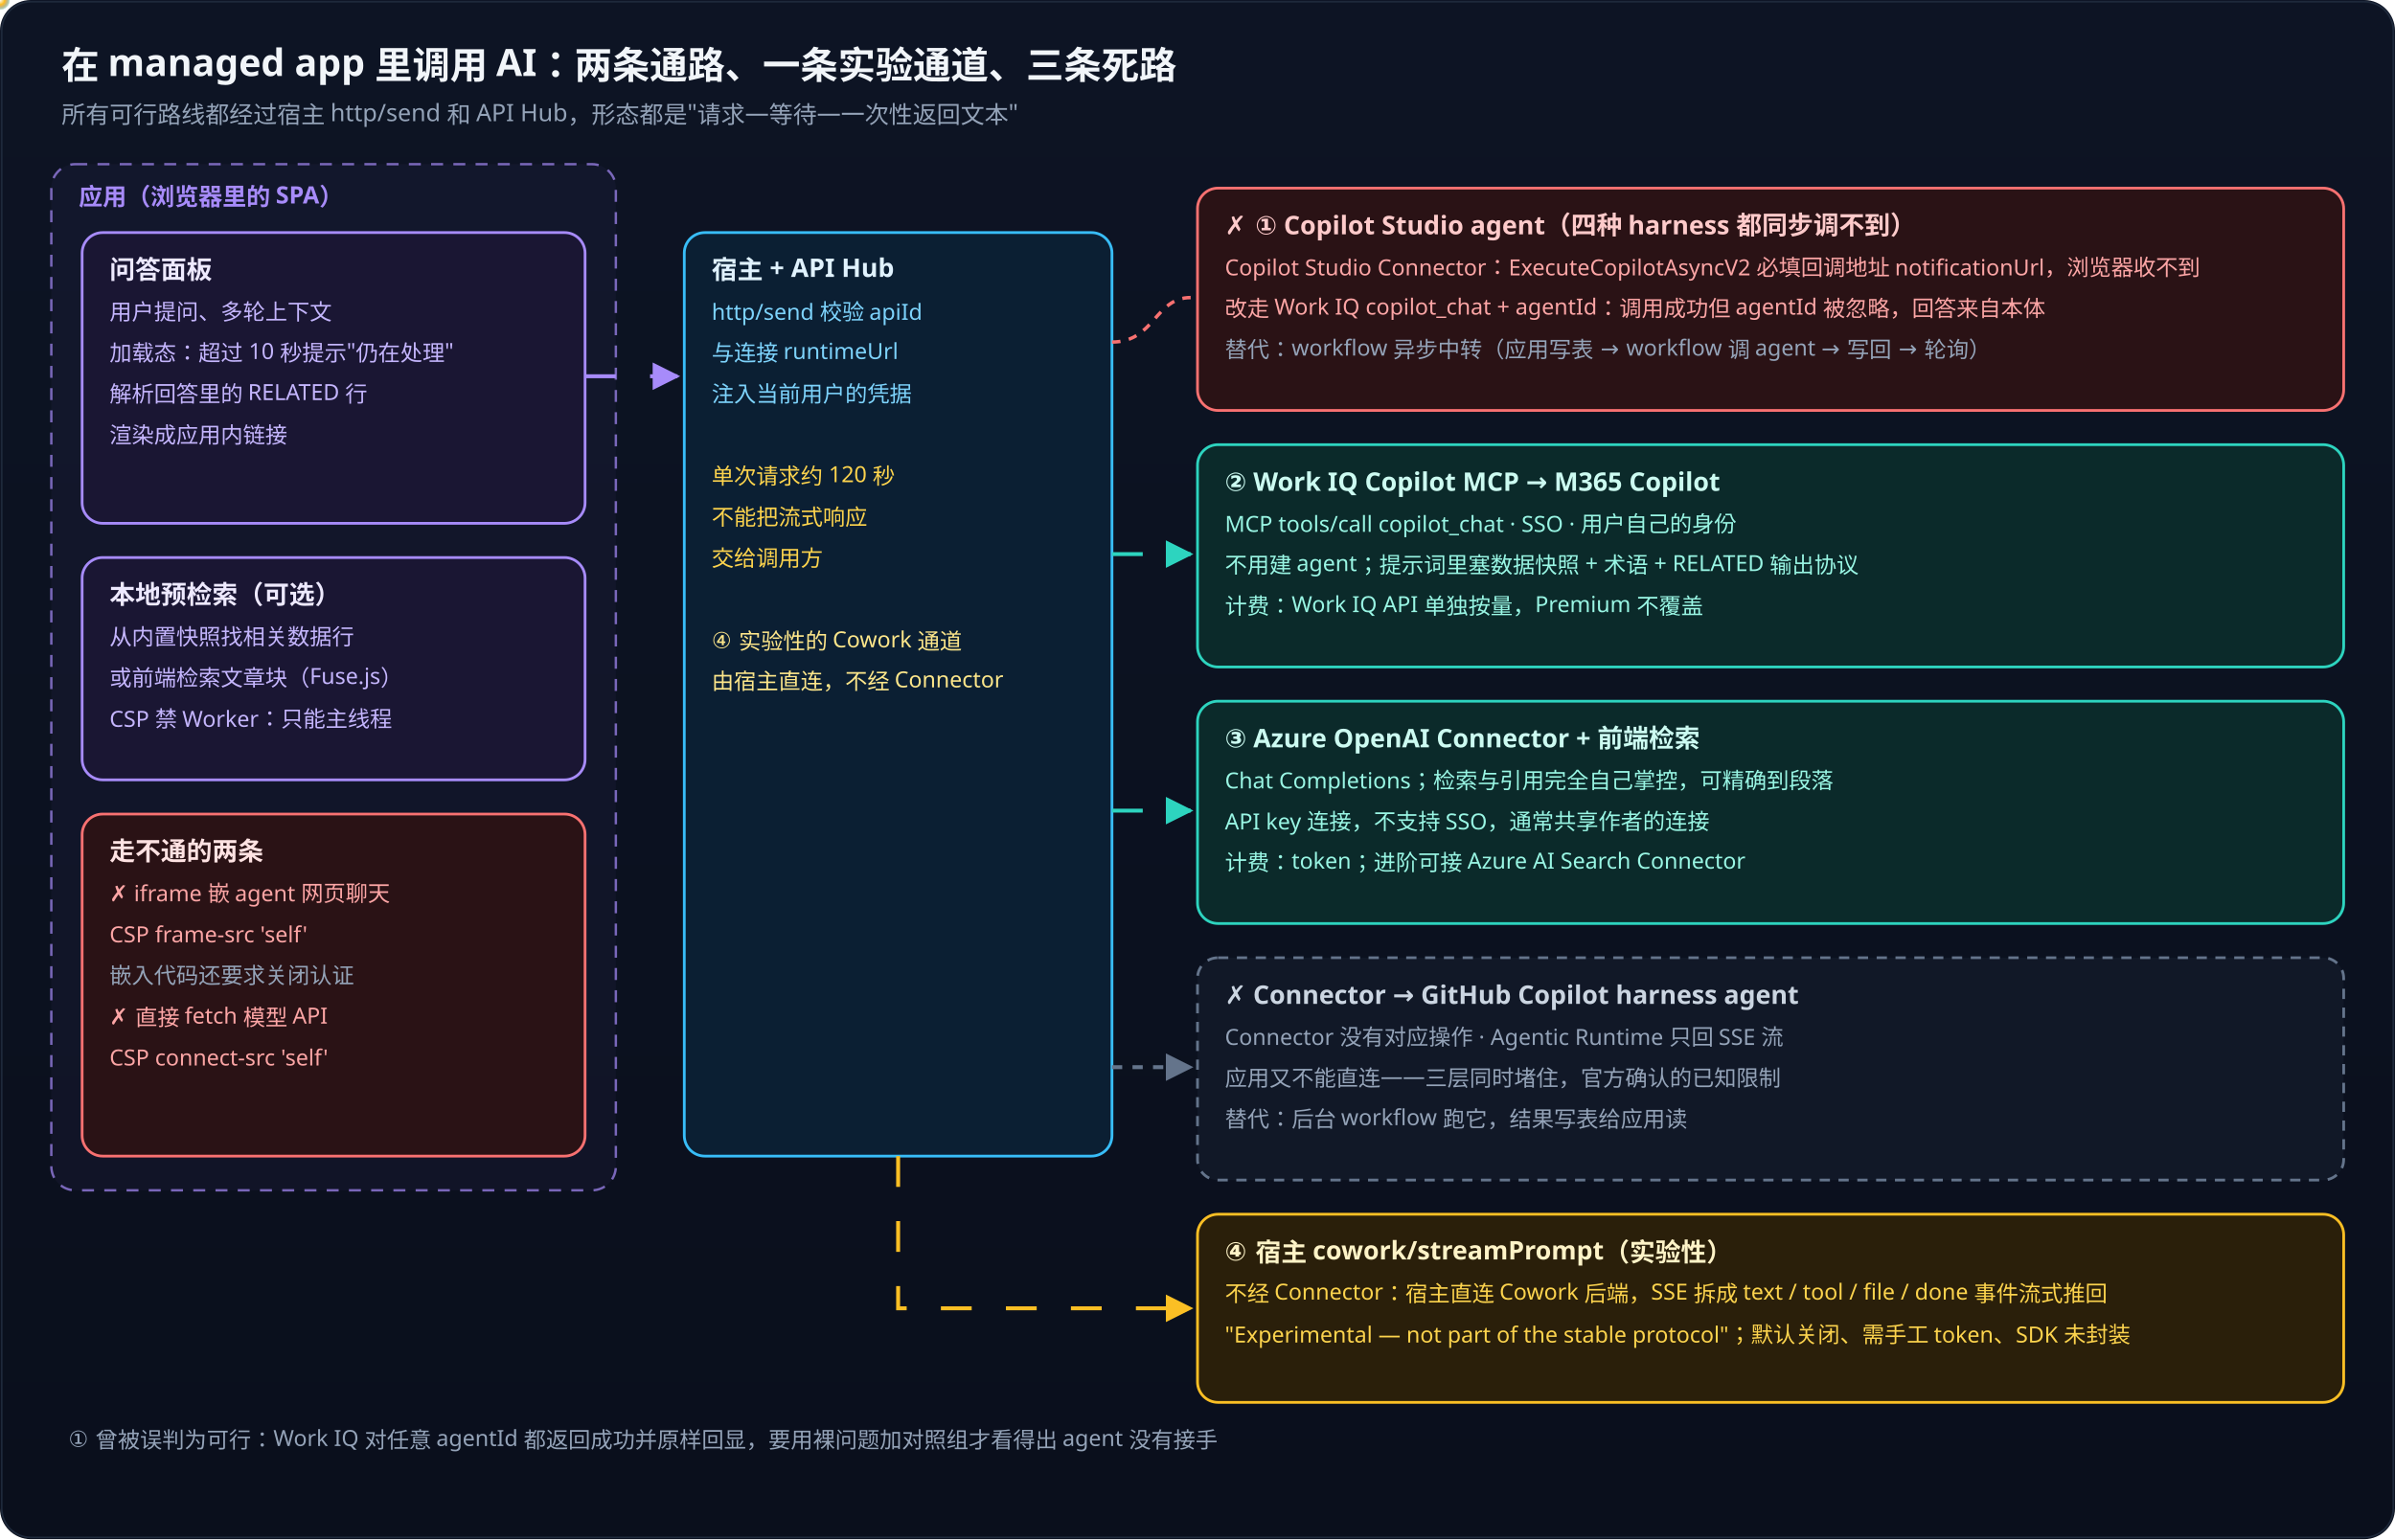
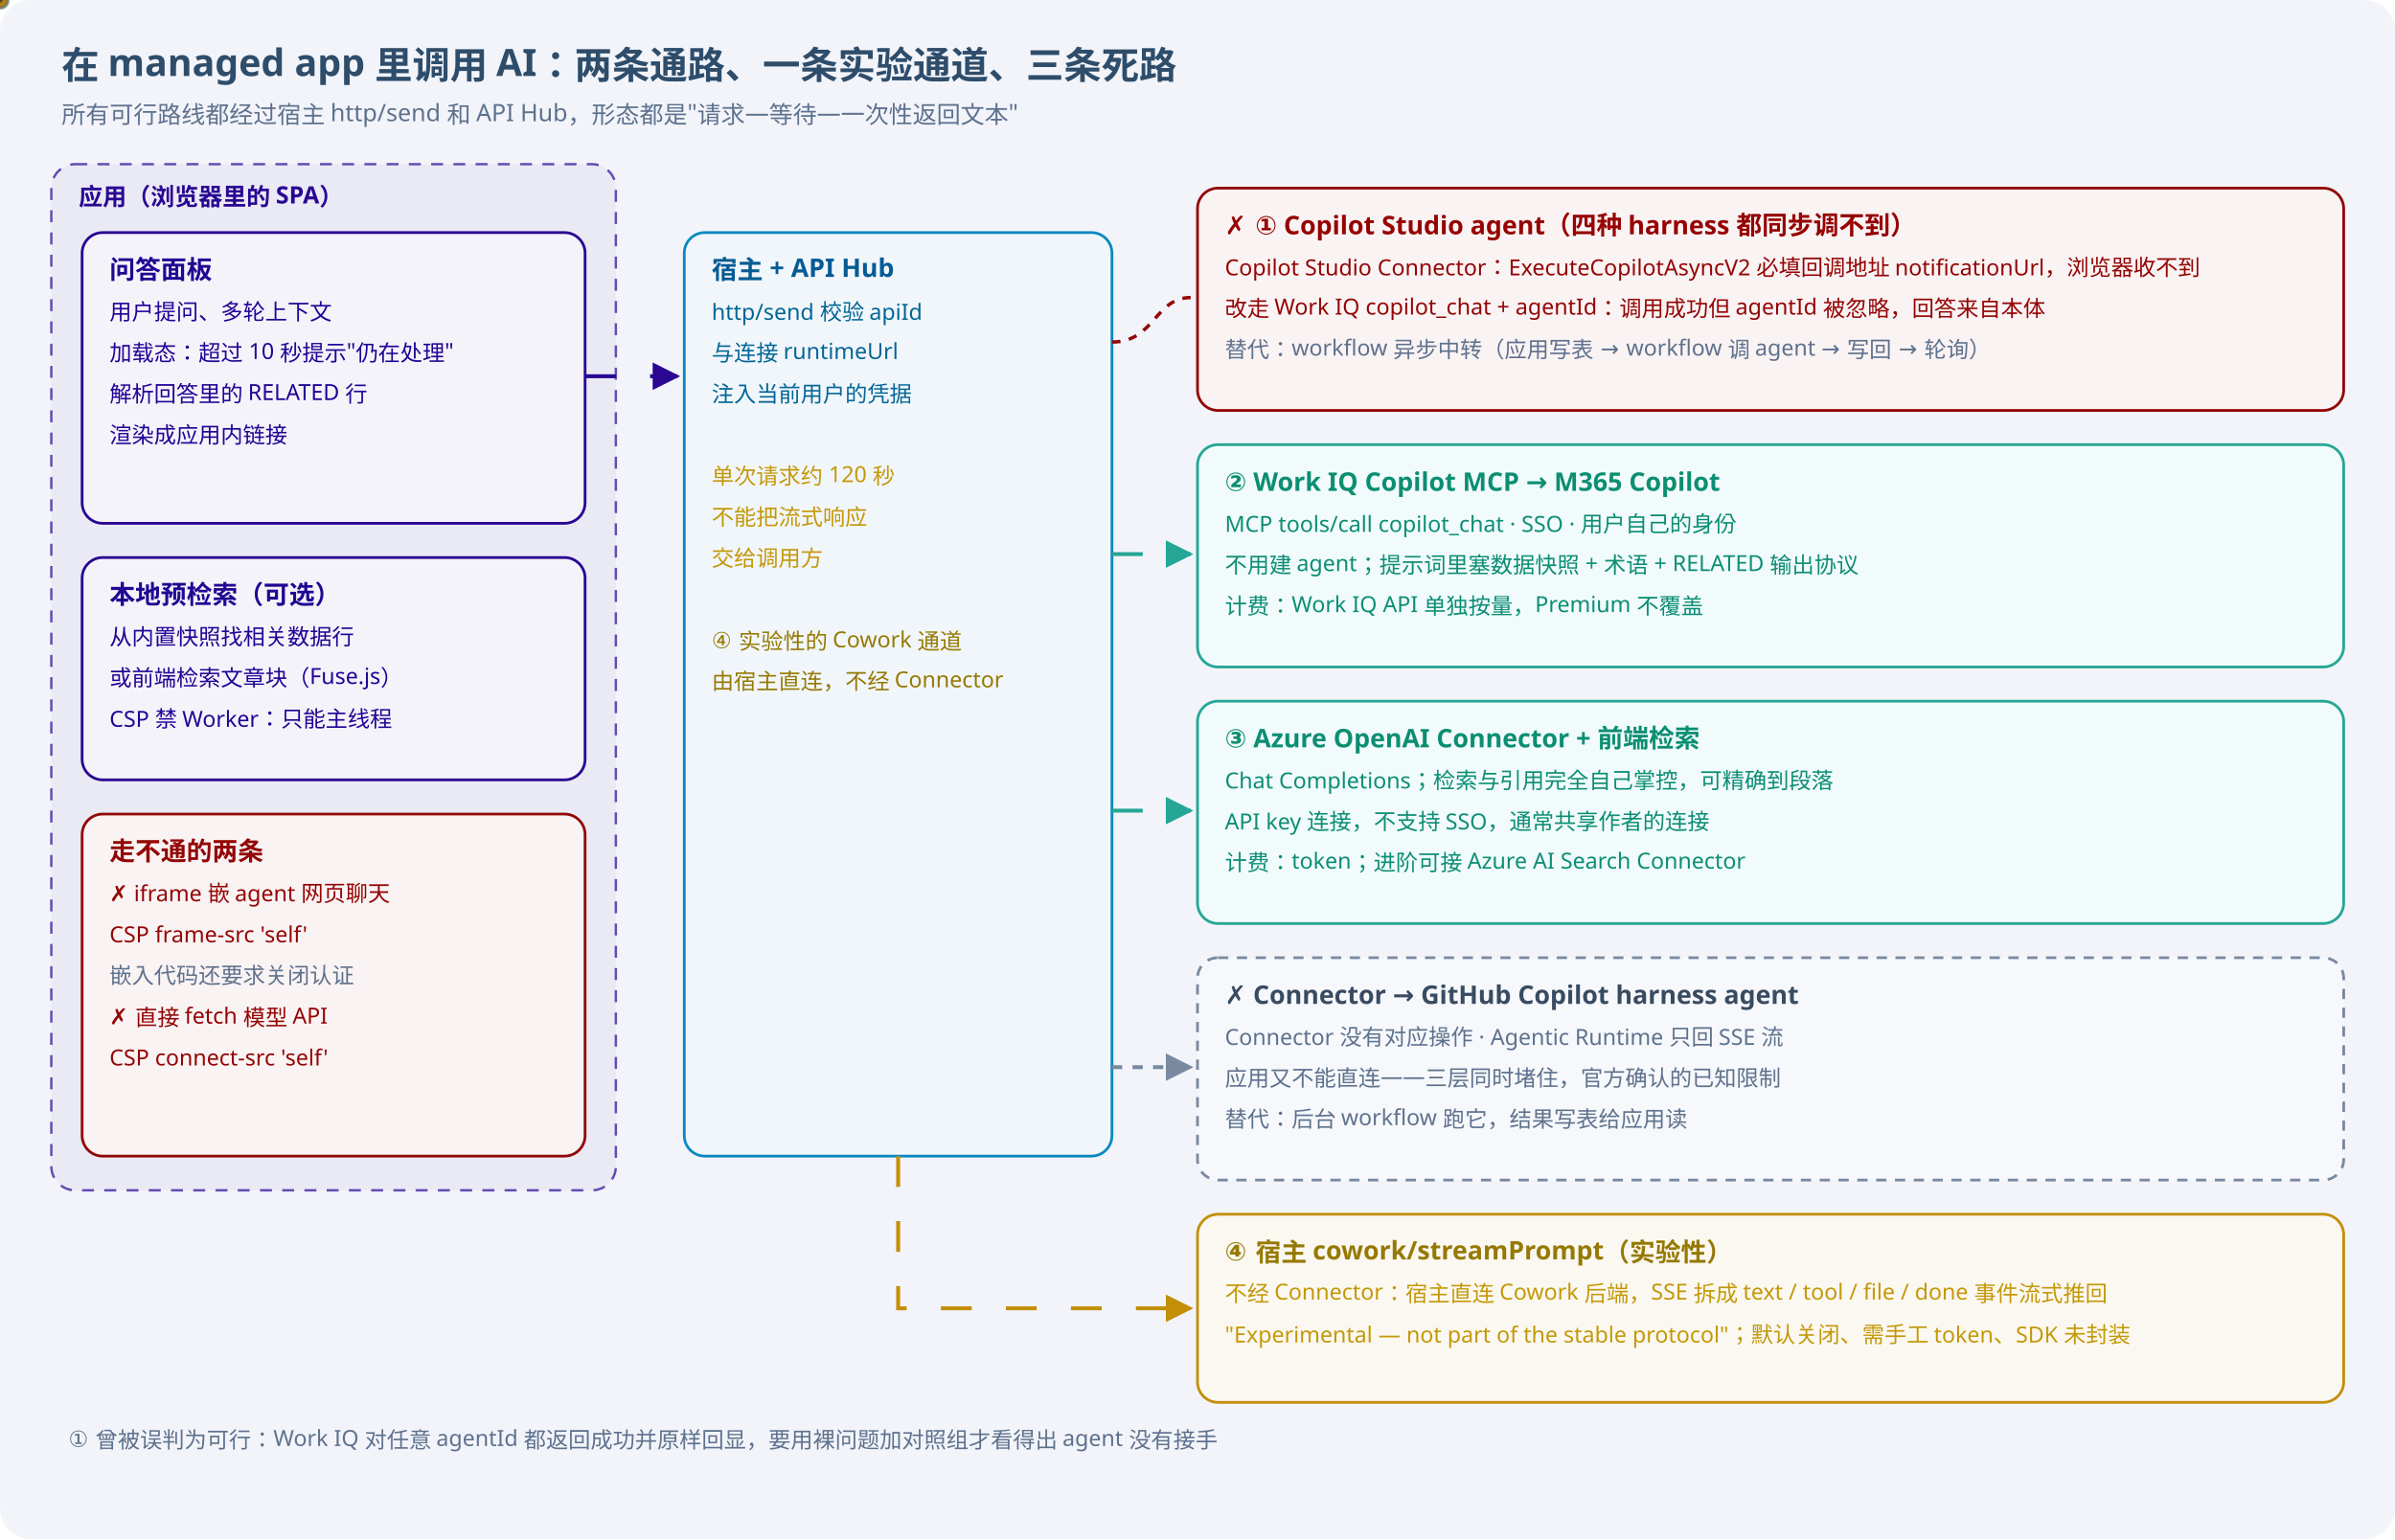
<svg xmlns="http://www.w3.org/2000/svg" width="1400" height="900" viewBox="0 0 1400 900" font-family="PingFang SC, Hiragino Sans GB, Microsoft YaHei, sans-serif">
  <defs>
    <linearGradient id="bg" x1="0" y1="0" x2="0" y2="1">
-       <stop offset="0" stop-color="#0d1424" />
-       <stop offset="1" stop-color="#0a0f1c" />
+       <stop offset="0" stop-color="#f2f4fa" />
+       <stop offset="1" stop-color="#f2f4fa" />
    </linearGradient>
    <radialGradient id="pt_teal" cx="0.5" cy="0.5" r="0.5">
-       <stop offset="0" stop-color="#ffffff" />
-       <stop offset="0.45" stop-color="#2dd4bf" />
-       <stop offset="1" stop-color="#2dd4bf" stop-opacity="0" />
+       <stop offset="0" stop-color="#2b2b2b" />
+       <stop offset="0.45" stop-color="#26a696" />
+       <stop offset="1" stop-color="#26a696" stop-opacity="0" />
    </radialGradient>
    <marker id="ar_teal" viewBox="0 0 10 10" refX="9" refY="5" markerWidth="7" markerHeight="7" orient="auto-start-reverse">
-       <path d="M0 0 L10 5 L0 10 z" fill="#2dd4bf" />
+       <path d="M0 0 L10 5 L0 10 z" fill="#26a696" />
    </marker>
    <radialGradient id="pt_sky" cx="0.5" cy="0.5" r="0.5">
-       <stop offset="0" stop-color="#ffffff" />
-       <stop offset="0.45" stop-color="#38bdf8" />
-       <stop offset="1" stop-color="#38bdf8" stop-opacity="0" />
+       <stop offset="0" stop-color="#2b2b2b" />
+       <stop offset="0.45" stop-color="#0c89c0" />
+       <stop offset="1" stop-color="#0c89c0" stop-opacity="0" />
    </radialGradient>
    <marker id="ar_sky" viewBox="0 0 10 10" refX="9" refY="5" markerWidth="7" markerHeight="7" orient="auto-start-reverse">
-       <path d="M0 0 L10 5 L0 10 z" fill="#38bdf8" />
+       <path d="M0 0 L10 5 L0 10 z" fill="#0c89c0" />
    </marker>
    <radialGradient id="pt_violet" cx="0.5" cy="0.5" r="0.5">
-       <stop offset="0" stop-color="#ffffff" />
-       <stop offset="0.45" stop-color="#a78bfa" />
-       <stop offset="1" stop-color="#a78bfa" stop-opacity="0" />
+       <stop offset="0" stop-color="#2b2b2b" />
+       <stop offset="0.45" stop-color="#2a0693" />
+       <stop offset="1" stop-color="#2a0693" stop-opacity="0" />
    </radialGradient>
    <marker id="ar_violet" viewBox="0 0 10 10" refX="9" refY="5" markerWidth="7" markerHeight="7" orient="auto-start-reverse">
-       <path d="M0 0 L10 5 L0 10 z" fill="#a78bfa" />
+       <path d="M0 0 L10 5 L0 10 z" fill="#2a0693" />
    </marker>
    <radialGradient id="pt_amber" cx="0.5" cy="0.5" r="0.5">
-       <stop offset="0" stop-color="#ffffff" />
-       <stop offset="0.45" stop-color="#fbbf24" />
-       <stop offset="1" stop-color="#fbbf24" stop-opacity="0" />
+       <stop offset="0" stop-color="#2b2b2b" />
+       <stop offset="0.45" stop-color="#c38f09" />
+       <stop offset="1" stop-color="#c38f09" stop-opacity="0" />
    </radialGradient>
    <marker id="ar_amber" viewBox="0 0 10 10" refX="9" refY="5" markerWidth="7" markerHeight="7" orient="auto-start-reverse">
-       <path d="M0 0 L10 5 L0 10 z" fill="#fbbf24" />
+       <path d="M0 0 L10 5 L0 10 z" fill="#c38f09" />
    </marker>
    <radialGradient id="pt_gray" cx="0.5" cy="0.5" r="0.5">
-       <stop offset="0" stop-color="#ffffff" />
-       <stop offset="0.45" stop-color="#64748b" />
-       <stop offset="1" stop-color="#64748b" stop-opacity="0" />
+       <stop offset="0" stop-color="#2b2b2b" />
+       <stop offset="0.45" stop-color="#7a899f" />
+       <stop offset="1" stop-color="#7a899f" stop-opacity="0" />
    </radialGradient>
    <marker id="ar_gray" viewBox="0 0 10 10" refX="9" refY="5" markerWidth="7" markerHeight="7" orient="auto-start-reverse">
-       <path d="M0 0 L10 5 L0 10 z" fill="#64748b" />
+       <path d="M0 0 L10 5 L0 10 z" fill="#7a899f" />
    </marker>
    <radialGradient id="pt_red" cx="0.5" cy="0.5" r="0.5">
-       <stop offset="0" stop-color="#ffffff" />
-       <stop offset="0.45" stop-color="#f87171" />
-       <stop offset="1" stop-color="#f87171" stop-opacity="0" />
+       <stop offset="0" stop-color="#2b2b2b" />
+       <stop offset="0.45" stop-color="#920707" />
+       <stop offset="1" stop-color="#920707" stop-opacity="0" />
    </radialGradient>
    <marker id="ar_red" viewBox="0 0 10 10" refX="9" refY="5" markerWidth="7" markerHeight="7" orient="auto-start-reverse">
-       <path d="M0 0 L10 5 L0 10 z" fill="#f87171" />
+       <path d="M0 0 L10 5 L0 10 z" fill="#920707" />
    </marker>
    <radialGradient id="pt_rose" cx="0.5" cy="0.5" r="0.5">
-       <stop offset="0" stop-color="#ffffff" />
-       <stop offset="0.45" stop-color="#fb7185" />
-       <stop offset="1" stop-color="#fb7185" stop-opacity="0" />
+       <stop offset="0" stop-color="#2b2b2b" />
+       <stop offset="0.45" stop-color="#950419" />
+       <stop offset="1" stop-color="#950419" stop-opacity="0" />
    </radialGradient>
    <marker id="ar_rose" viewBox="0 0 10 10" refX="9" refY="5" markerWidth="7" markerHeight="7" orient="auto-start-reverse">
-       <path d="M0 0 L10 5 L0 10 z" fill="#fb7185" />
+       <path d="M0 0 L10 5 L0 10 z" fill="#950419" />
    </marker>
    <radialGradient id="pt_green" cx="0.5" cy="0.5" r="0.5">
-       <stop offset="0" stop-color="#ffffff" />
-       <stop offset="0.45" stop-color="#4ade80" />
-       <stop offset="1" stop-color="#4ade80" stop-opacity="0" />
+       <stop offset="0" stop-color="#2b2b2b" />
+       <stop offset="0.45" stop-color="#23a954" />
+       <stop offset="1" stop-color="#23a954" stop-opacity="0" />
    </radialGradient>
    <marker id="ar_green" viewBox="0 0 10 10" refX="9" refY="5" markerWidth="7" markerHeight="7" orient="auto-start-reverse">
-       <path d="M0 0 L10 5 L0 10 z" fill="#4ade80" />
+       <path d="M0 0 L10 5 L0 10 z" fill="#23a954" />
    </marker>
  </defs>
  <style>@keyframes flowDash { to { stroke-dashoffset: -76; } } .flow { stroke-dasharray: 18 20; animation: flowDash 1.6s linear infinite; } @keyframes pulse { 0%,100% { opacity: .6; } 50% { opacity: 1; } } .pulse { animation: pulse 2.2s ease-in-out infinite; }</style>
  <rect width="1400" height="900" rx="18" fill="url(#bg)" />
-   <rect x="1" y="1" width="1398" height="898" rx="17" fill="none" stroke="#1e293b" />
-   <text x="36" y="46" font-size="22" font-weight="700" fill="#f1f5f9" text-anchor="start">在 managed app 里调用 AI：两条通路、一条实验通道、三条死路</text>
-   <text x="36" y="72" font-size="14" font-weight="400" fill="#94a3b8" text-anchor="start">所有可行路线都经过宿主 http/send 和 API Hub，形态都是"请求—等待—一次性返回文本"</text>
-   <rect x="30" y="96" width="330" height="600" rx="14" fill="#a78bfa" fill-opacity="0.04" stroke="#a78bfa" stroke-opacity="0.7" stroke-dasharray="7 6" stroke-width="1.4" />
-   <text x="46" y="120" font-size="14" font-weight="700" fill="#a78bfa" text-anchor="start">应用（浏览器里的 SPA）</text>
-   <rect x="48" y="136" width="294" height="170" rx="12" fill="#1a1633" stroke="#a78bfa" stroke-width="1.6" />
-   <text x="64" y="163" font-size="15" font-weight="700" fill="#ede9fe" text-anchor="start">问答面板</text>
-   <text x="64" y="187" font-size="13" font-weight="400" fill="#c4b5fd" text-anchor="start">用户提问、多轮上下文</text>
-   <text x="64" y="211" font-size="13" font-weight="400" fill="#c4b5fd" text-anchor="start">加载态：超过 10 秒提示"仍在处理"</text>
-   <text x="64" y="235" font-size="13" font-weight="400" fill="#c4b5fd" text-anchor="start">解析回答里的 RELATED 行</text>
-   <text x="64" y="259" font-size="13" font-weight="400" fill="#c4b5fd" text-anchor="start">渲染成应用内链接</text>
-   <rect x="48" y="326" width="294" height="130" rx="12" fill="#1a1633" stroke="#a78bfa" stroke-width="1.6" />
-   <text x="64" y="353" font-size="15" font-weight="700" fill="#ede9fe" text-anchor="start">本地预检索（可选）</text>
-   <text x="64" y="377" font-size="13" font-weight="400" fill="#c4b5fd" text-anchor="start">从内置快照找相关数据行</text>
-   <text x="64" y="401" font-size="13" font-weight="400" fill="#c4b5fd" text-anchor="start">或前端检索文章块（Fuse.js）</text>
-   <text x="64" y="425" font-size="13" font-weight="400" fill="#c4b5fd" text-anchor="start">CSP 禁 Worker：只能主线程</text>
-   <rect x="48" y="476" width="294" height="200" rx="12" fill="#2a1215" stroke="#f87171" stroke-width="1.6" />
-   <text x="64" y="503" font-size="15" font-weight="700" fill="#fee2e2" text-anchor="start">走不通的两条</text>
-   <text x="64" y="527" font-size="13" font-weight="400" fill="#fca5a5" text-anchor="start">✗ iframe 嵌 agent 网页聊天</text>
-   <text x="64" y="551" font-size="13" font-weight="400" fill="#fca5a5" text-anchor="start">   CSP frame-src 'self'</text>
-   <text x="64" y="575" font-size="13" font-weight="400" fill="#94a3b8" text-anchor="start">   嵌入代码还要求关闭认证</text>
-   <text x="64" y="599" font-size="13" font-weight="400" fill="#fca5a5" text-anchor="start">✗ 直接 fetch 模型 API</text>
-   <text x="64" y="623" font-size="13" font-weight="400" fill="#fca5a5" text-anchor="start">   CSP connect-src 'self'</text>
-   <rect x="400" y="136" width="250" height="540" rx="12" fill="#0b1f33" stroke="#38bdf8" stroke-width="1.6" class="pulse" />
-   <text x="416" y="163" font-size="15" font-weight="700" fill="#e0f2fe" text-anchor="start">宿主 + API Hub</text>
-   <text x="416" y="187" font-size="13" font-weight="400" fill="#7dd3fc" text-anchor="start">http/send 校验 apiId</text>
-   <text x="416" y="211" font-size="13" font-weight="400" fill="#7dd3fc" text-anchor="start">与连接 runtimeUrl</text>
-   <text x="416" y="235" font-size="13" font-weight="400" fill="#7dd3fc" text-anchor="start">注入当前用户的凭据</text>
-   <text x="416" y="259" font-size="13" font-weight="400" fill="#7dd3fc" text-anchor="start" />
-   <text x="416" y="283" font-size="13" font-weight="400" fill="#fcd34d" text-anchor="start">单次请求约 120 秒</text>
-   <text x="416" y="307" font-size="13" font-weight="400" fill="#fcd34d" text-anchor="start">不能把流式响应</text>
-   <text x="416" y="331" font-size="13" font-weight="400" fill="#fcd34d" text-anchor="start">交给调用方</text>
-   <text x="416" y="355" font-size="13" font-weight="400" fill="#7dd3fc" text-anchor="start" />
-   <text x="416" y="379" font-size="13" font-weight="400" fill="#fde68a" text-anchor="start">④ 实验性的 Cowork 通道</text>
-   <text x="416" y="403" font-size="13" font-weight="400" fill="#fde68a" text-anchor="start">由宿主直连，不经 Connector</text>
-   <rect x="700" y="110" width="670" height="130" rx="12" fill="#2a1215" stroke="#f87171" stroke-width="1.6" />
-   <text x="716" y="137" font-size="15" font-weight="700" fill="#fecaca" text-anchor="start">✗ ① Copilot Studio agent（四种 harness 都同步调不到）</text>
-   <text x="716" y="161" font-size="13" font-weight="400" fill="#fca5a5" text-anchor="start">Copilot Studio Connector：ExecuteCopilotAsyncV2 必填回调地址 notificationUrl，浏览器收不到</text>
-   <text x="716" y="185" font-size="13" font-weight="400" fill="#fca5a5" text-anchor="start">改走 Work IQ copilot_chat + agentId：调用成功但 agentId 被忽略，回答来自本体</text>
-   <text x="716" y="209" font-size="13" font-weight="400" fill="#94a3b8" text-anchor="start">替代：workflow 异步中转（应用写表 → workflow 调 agent → 写回 → 轮询）</text>
-   <path d="M650 200 C675 200 675 174 696 174" fill="none" stroke="#f87171" stroke-width="2" stroke-dasharray="5 5" />
-   <rect x="700" y="260" width="670" height="130" rx="12" fill="#0b2a2a" stroke="#2dd4bf" stroke-width="1.6" />
-   <text x="716" y="287" font-size="15" font-weight="700" fill="#ccfbf1" text-anchor="start">② Work IQ Copilot MCP → M365 Copilot</text>
-   <text x="716" y="311" font-size="13" font-weight="400" fill="#99f6e4" text-anchor="start">MCP tools/call copilot_chat · SSO · 用户自己的身份</text>
-   <text x="716" y="335" font-size="13" font-weight="400" fill="#99f6e4" text-anchor="start">不用建 agent；提示词里塞数据快照 + 术语 + RELATED 输出协议</text>
-   <text x="716" y="359" font-size="13" font-weight="400" fill="#99f6e4" text-anchor="start">计费：Work IQ API 单独按量，Premium 不覆盖</text>
-   <path id="p2" d="M650 324 C675 324 675 324 696 324" fill="none" stroke="#2dd4bf" stroke-width="2.3" class="flow" marker-end="url(#ar_teal)" />
+   <rect x="1" y="1" width="1398" height="898" rx="17" fill="none" stroke="#f3f5f9" />
+   <text x="36" y="46" font-size="22" font-weight="700" fill="#2e4d6b" text-anchor="start">在 managed app 里调用 AI：两条通路、一条实验通道、三条死路</text>
+   <text x="36" y="72" font-size="14" font-weight="400" fill="#5e718d" text-anchor="start">所有可行路线都经过宿主 http/send 和 API Hub，形态都是"请求—等待—一次性返回文本"</text>
+   <rect x="30" y="96" width="330" height="600" rx="14" fill="#2a0693" fill-opacity="0.04" stroke="#2a0693" stroke-opacity="0.7" stroke-dasharray="7 6" stroke-width="1.4" />
+   <text x="46" y="120" font-size="14" font-weight="700" fill="#2a0693" text-anchor="start">应用（浏览器里的 SPA）</text>
+   <rect x="48" y="136" width="294" height="170" rx="12" fill="#f4f3fa" stroke="#2a0693" stroke-width="1.6" />
+   <text x="64" y="163" font-size="15" font-weight="700" fill="#210792" text-anchor="start">问答面板</text>
+   <text x="64" y="187" font-size="13" font-weight="400" fill="#220495" text-anchor="start">用户提问、多轮上下文</text>
+   <text x="64" y="211" font-size="13" font-weight="400" fill="#220495" text-anchor="start">加载态：超过 10 秒提示"仍在处理"</text>
+   <text x="64" y="235" font-size="13" font-weight="400" fill="#220495" text-anchor="start">解析回答里的 RELATED 行</text>
+   <text x="64" y="259" font-size="13" font-weight="400" fill="#220495" text-anchor="start">渲染成应用内链接</text>
+   <rect x="48" y="326" width="294" height="130" rx="12" fill="#f4f3fa" stroke="#2a0693" stroke-width="1.6" />
+   <text x="64" y="353" font-size="15" font-weight="700" fill="#210792" text-anchor="start">本地预检索（可选）</text>
+   <text x="64" y="377" font-size="13" font-weight="400" fill="#220495" text-anchor="start">从内置快照找相关数据行</text>
+   <text x="64" y="401" font-size="13" font-weight="400" fill="#220495" text-anchor="start">或前端检索文章块（Fuse.js）</text>
+   <text x="64" y="425" font-size="13" font-weight="400" fill="#220495" text-anchor="start">CSP 禁 Worker：只能主线程</text>
+   <rect x="48" y="476" width="294" height="200" rx="12" fill="#faf3f3" stroke="#920707" stroke-width="1.6" />
+   <text x="64" y="503" font-size="15" font-weight="700" fill="#940505" text-anchor="start">走不通的两条</text>
+   <text x="64" y="527" font-size="13" font-weight="400" fill="#940505" text-anchor="start">✗ iframe 嵌 agent 网页聊天</text>
+   <text x="64" y="551" font-size="13" font-weight="400" fill="#940505" text-anchor="start">   CSP frame-src 'self'</text>
+   <text x="64" y="575" font-size="13" font-weight="400" fill="#5e718d" text-anchor="start">   嵌入代码还要求关闭认证</text>
+   <text x="64" y="599" font-size="13" font-weight="400" fill="#940505" text-anchor="start">✗ 直接 fetch 模型 API</text>
+   <text x="64" y="623" font-size="13" font-weight="400" fill="#940505" text-anchor="start">   CSP connect-src 'self'</text>
+   <rect x="400" y="136" width="250" height="540" rx="12" fill="#f1f6fb" stroke="#0c89c0" stroke-width="1.6" class="pulse" />
+   <text x="416" y="163" font-size="15" font-weight="700" fill="#055b94" text-anchor="start">宿主 + API Hub</text>
+   <text x="416" y="187" font-size="13" font-weight="400" fill="#036696" text-anchor="start">http/send 校验 apiId</text>
+   <text x="416" y="211" font-size="13" font-weight="400" fill="#036696" text-anchor="start">与连接 runtimeUrl</text>
+   <text x="416" y="235" font-size="13" font-weight="400" fill="#036696" text-anchor="start">注入当前用户的凭据</text>
+   <text x="416" y="259" font-size="13" font-weight="400" fill="#036696" text-anchor="start" />
+   <text x="416" y="283" font-size="13" font-weight="400" fill="#c49808" text-anchor="start">单次请求约 120 秒</text>
+   <text x="416" y="307" font-size="13" font-weight="400" fill="#c49808" text-anchor="start">不能把流式响应</text>
+   <text x="416" y="331" font-size="13" font-weight="400" fill="#c49808" text-anchor="start">交给调用方</text>
+   <text x="416" y="355" font-size="13" font-weight="400" fill="#036696" text-anchor="start" />
+   <text x="416" y="379" font-size="13" font-weight="400" fill="#967903" text-anchor="start">④ 实验性的 Cowork 通道</text>
+   <text x="416" y="403" font-size="13" font-weight="400" fill="#967903" text-anchor="start">由宿主直连，不经 Connector</text>
+   <rect x="700" y="110" width="670" height="130" rx="12" fill="#faf3f3" stroke="#920707" stroke-width="1.6" />
+   <text x="716" y="137" font-size="15" font-weight="700" fill="#960303" text-anchor="start">✗ ① Copilot Studio agent（四种 harness 都同步调不到）</text>
+   <text x="716" y="161" font-size="13" font-weight="400" fill="#940505" text-anchor="start">Copilot Studio Connector：ExecuteCopilotAsyncV2 必填回调地址 notificationUrl，浏览器收不到</text>
+   <text x="716" y="185" font-size="13" font-weight="400" fill="#940505" text-anchor="start">改走 Work IQ copilot_chat + agentId：调用成功但 agentId 被忽略，回答来自本体</text>
+   <text x="716" y="209" font-size="13" font-weight="400" fill="#5e718d" text-anchor="start">替代：workflow 异步中转（应用写表 → workflow 调 agent → 写回 → 轮询）</text>
+   <path d="M650 200 C675 200 675 174 696 174" fill="none" stroke="#920707" stroke-width="2" stroke-dasharray="5 5" />
+   <rect x="700" y="260" width="670" height="130" rx="12" fill="#f1fbfb" stroke="#26a696" stroke-width="1.6" />
+   <text x="716" y="287" font-size="15" font-weight="700" fill="#0b8e72" text-anchor="start">② Work IQ Copilot MCP → M365 Copilot</text>
+   <text x="716" y="311" font-size="13" font-weight="400" fill="#0c8d74" text-anchor="start">MCP tools/call copilot_chat · SSO · 用户自己的身份</text>
+   <text x="716" y="335" font-size="13" font-weight="400" fill="#0c8d74" text-anchor="start">不用建 agent；提示词里塞数据快照 + 术语 + RELATED 输出协议</text>
+   <text x="716" y="359" font-size="13" font-weight="400" fill="#0c8d74" text-anchor="start">计费：Work IQ API 单独按量，Premium 不覆盖</text>
+   <path id="p2" d="M650 324 C675 324 675 324 696 324" fill="none" stroke="#26a696" stroke-width="2.3" class="flow" marker-end="url(#ar_teal)" />
  <circle r="6" fill="url(#pt_teal)">
    <animateMotion dur="1.2s" begin="0.4s" repeatCount="indefinite">
      <mpath href="#p2" />
    </animateMotion>
  </circle>
-   <rect x="700" y="410" width="670" height="130" rx="12" fill="#0b2a2a" stroke="#2dd4bf" stroke-width="1.6" />
-   <text x="716" y="437" font-size="15" font-weight="700" fill="#ccfbf1" text-anchor="start">③ Azure OpenAI Connector + 前端检索</text>
-   <text x="716" y="461" font-size="13" font-weight="400" fill="#99f6e4" text-anchor="start">Chat Completions；检索与引用完全自己掌控，可精确到段落</text>
-   <text x="716" y="485" font-size="13" font-weight="400" fill="#99f6e4" text-anchor="start">API key 连接，不支持 SSO，通常共享作者的连接</text>
-   <text x="716" y="509" font-size="13" font-weight="400" fill="#99f6e4" text-anchor="start">计费：token；进阶可接 Azure AI Search Connector</text>
-   <path id="p3" d="M650 474 C675 474 675 474 696 474" fill="none" stroke="#2dd4bf" stroke-width="2.3" class="flow" marker-end="url(#ar_teal)" />
+   <rect x="700" y="410" width="670" height="130" rx="12" fill="#f1fbfb" stroke="#26a696" stroke-width="1.6" />
+   <text x="716" y="437" font-size="15" font-weight="700" fill="#0b8e72" text-anchor="start">③ Azure OpenAI Connector + 前端检索</text>
+   <text x="716" y="461" font-size="13" font-weight="400" fill="#0c8d74" text-anchor="start">Chat Completions；检索与引用完全自己掌控，可精确到段落</text>
+   <text x="716" y="485" font-size="13" font-weight="400" fill="#0c8d74" text-anchor="start">API key 连接，不支持 SSO，通常共享作者的连接</text>
+   <text x="716" y="509" font-size="13" font-weight="400" fill="#0c8d74" text-anchor="start">计费：token；进阶可接 Azure AI Search Connector</text>
+   <path id="p3" d="M650 474 C675 474 675 474 696 474" fill="none" stroke="#26a696" stroke-width="2.3" class="flow" marker-end="url(#ar_teal)" />
  <circle r="6" fill="url(#pt_teal)">
    <animateMotion dur="1.2s" begin="0.8s" repeatCount="indefinite">
      <mpath href="#p3" />
    </animateMotion>
  </circle>
-   <rect x="700" y="560" width="670" height="130" rx="12" fill="#111827" stroke="#64748b" stroke-width="1.6" stroke-dasharray="6 5" />
-   <text x="716" y="587" font-size="15" font-weight="700" fill="#cbd5e1" text-anchor="start">✗ Connector → GitHub Copilot harness agent</text>
-   <text x="716" y="611" font-size="13" font-weight="400" fill="#94a3b8" text-anchor="start">Connector 没有对应操作 · Agentic Runtime 只回 SSE 流</text>
-   <text x="716" y="635" font-size="13" font-weight="400" fill="#94a3b8" text-anchor="start">应用又不能直连——三层同时堵住，官方确认的已知限制</text>
-   <text x="716" y="659" font-size="13" font-weight="400" fill="#94a3b8" text-anchor="start">替代：后台 workflow 跑它，结果写表给应用读</text>
-   <path id="p4" d="M650 624 H696" fill="none" stroke="#64748b" stroke-width="2.3" stroke-dasharray="6 6" marker-end="url(#ar_gray)" />
-   <path id="p5" d="M342 220 H396" fill="none" stroke="#a78bfa" stroke-width="2.3" class="flow" marker-end="url(#ar_violet)" />
+   <rect x="700" y="560" width="670" height="130" rx="12" fill="#f6f8fb" stroke="#7a899f" stroke-width="1.6" stroke-dasharray="6 5" />
+   <text x="716" y="587" font-size="15" font-weight="700" fill="#384b61" text-anchor="start">✗ Connector → GitHub Copilot harness agent</text>
+   <text x="716" y="611" font-size="13" font-weight="400" fill="#5e718d" text-anchor="start">Connector 没有对应操作 · Agentic Runtime 只回 SSE 流</text>
+   <text x="716" y="635" font-size="13" font-weight="400" fill="#5e718d" text-anchor="start">应用又不能直连——三层同时堵住，官方确认的已知限制</text>
+   <text x="716" y="659" font-size="13" font-weight="400" fill="#5e718d" text-anchor="start">替代：后台 workflow 跑它，结果写表给应用读</text>
+   <path id="p4" d="M650 624 H696" fill="none" stroke="#7a899f" stroke-width="2.3" stroke-dasharray="6 6" marker-end="url(#ar_gray)" />
+   <path id="p5" d="M342 220 H396" fill="none" stroke="#2a0693" stroke-width="2.3" class="flow" marker-end="url(#ar_violet)" />
  <circle r="6" fill="url(#pt_violet)">
    <animateMotion dur="0.8s" begin="0.0s" repeatCount="indefinite">
      <mpath href="#p5" />
    </animateMotion>
  </circle>
-   <rect x="700" y="710" width="670" height="110" rx="12" fill="#2a1f0a" stroke="#fbbf24" stroke-width="1.6" class="pulse" />
-   <text x="716" y="737" font-size="15" font-weight="700" fill="#fef3c7" text-anchor="start">④ 宿主 cowork/streamPrompt（实验性）</text>
-   <text x="716" y="761" font-size="13" font-weight="400" fill="#fcd34d" text-anchor="start">不经 Connector：宿主直连 Cowork 后端，SSE 拆成 text / tool / file / done 事件流式推回</text>
-   <text x="716" y="785" font-size="13" font-weight="400" fill="#fcd34d" text-anchor="start">"Experimental — not part of the stable protocol"；默认关闭、需手工 token、SDK 未封装</text>
-   <path id="p6" d="M525 676 V765 H696" fill="none" stroke="#fbbf24" stroke-width="2.3" class="flow" marker-end="url(#ar_amber)" />
+   <rect x="700" y="710" width="670" height="110" rx="12" fill="#fbf8f1" stroke="#c38f09" stroke-width="1.6" class="pulse" />
+   <text x="716" y="737" font-size="15" font-weight="700" fill="#967903" text-anchor="start">④ 宿主 cowork/streamPrompt（实验性）</text>
+   <text x="716" y="761" font-size="13" font-weight="400" fill="#c49808" text-anchor="start">不经 Connector：宿主直连 Cowork 后端，SSE 拆成 text / tool / file / done 事件流式推回</text>
+   <text x="716" y="785" font-size="13" font-weight="400" fill="#c49808" text-anchor="start">"Experimental — not part of the stable protocol"；默认关闭、需手工 token、SDK 未封装</text>
+   <path id="p6" d="M525 676 V765 H696" fill="none" stroke="#c38f09" stroke-width="2.3" class="flow" marker-end="url(#ar_amber)" />
  <circle r="6" fill="url(#pt_amber)">
    <animateMotion dur="1.6s" begin="0.5s" repeatCount="indefinite">
      <mpath href="#p6" />
    </animateMotion>
  </circle>
-   <text x="40" y="846" font-size="13" font-weight="400" fill="#94a3b8" text-anchor="start">① 曾被误判为可行：Work IQ 对任意 agentId 都返回成功并原样回显，要用裸问题加对照组才看得出 agent 没有接手</text>
+   <text x="40" y="846" font-size="13" font-weight="400" fill="#5e718d" text-anchor="start">① 曾被误判为可行：Work IQ 对任意 agentId 都返回成功并原样回显，要用裸问题加对照组才看得出 agent 没有接手</text>
</svg>
